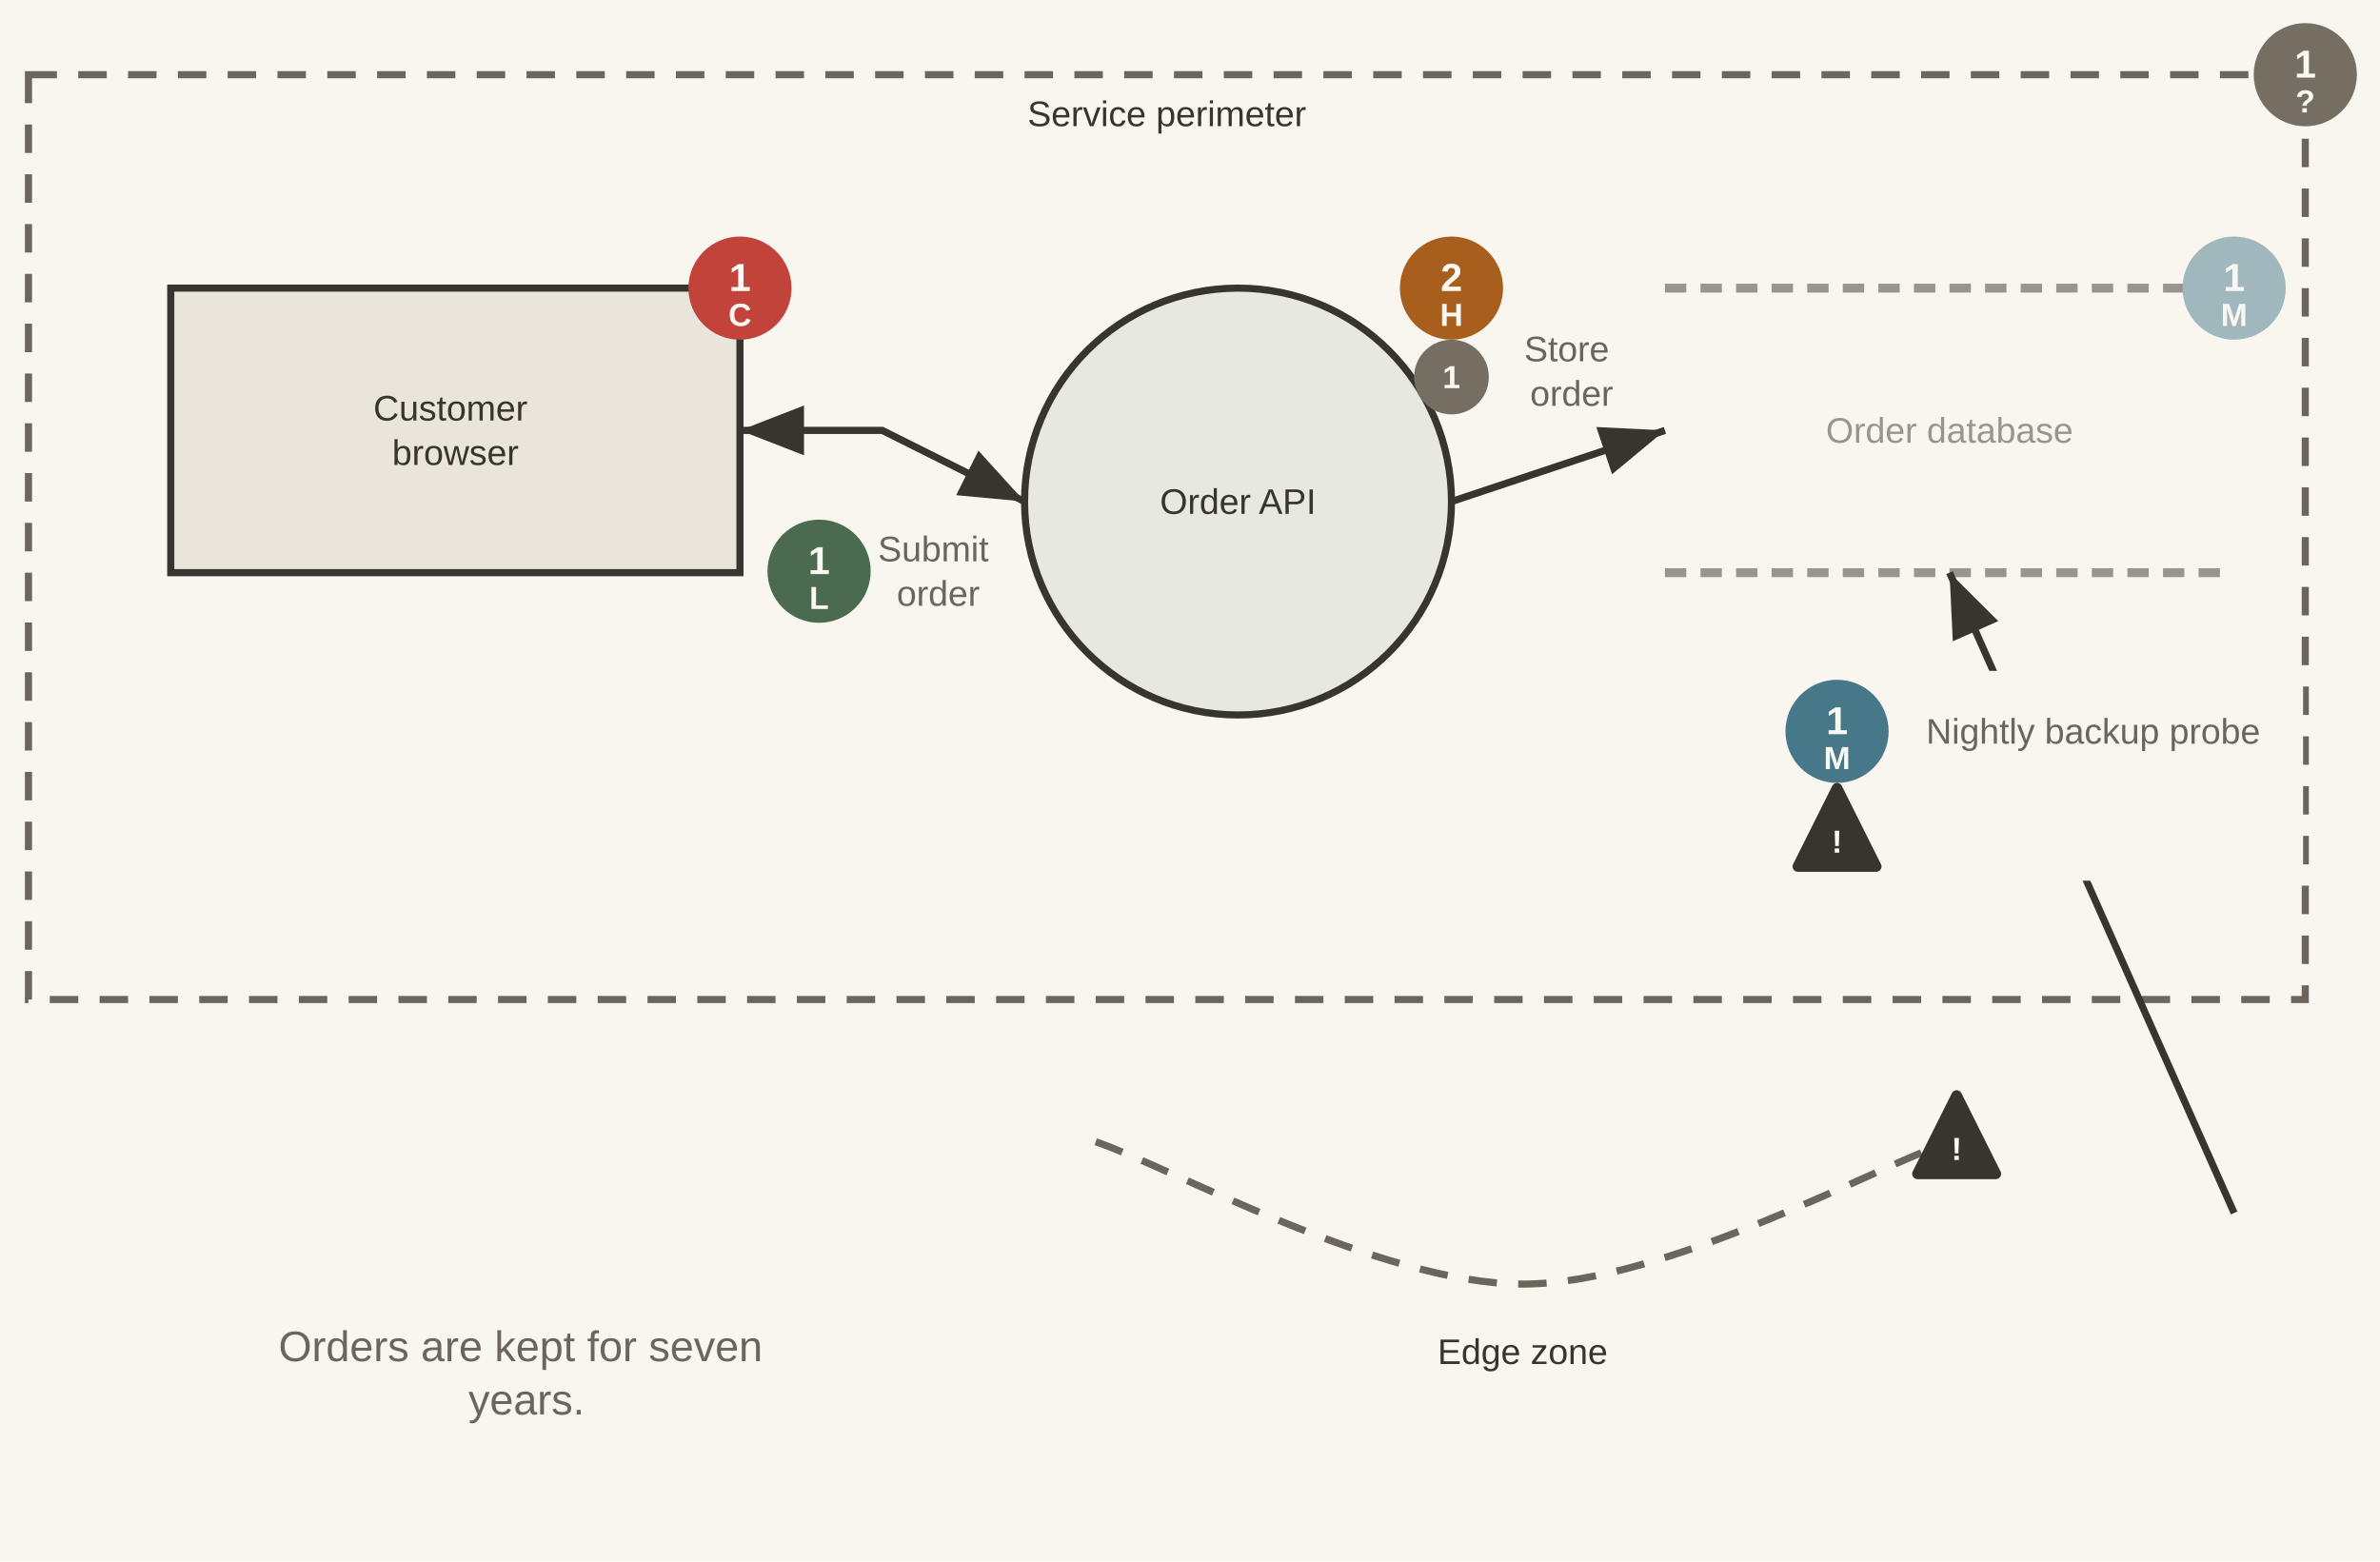
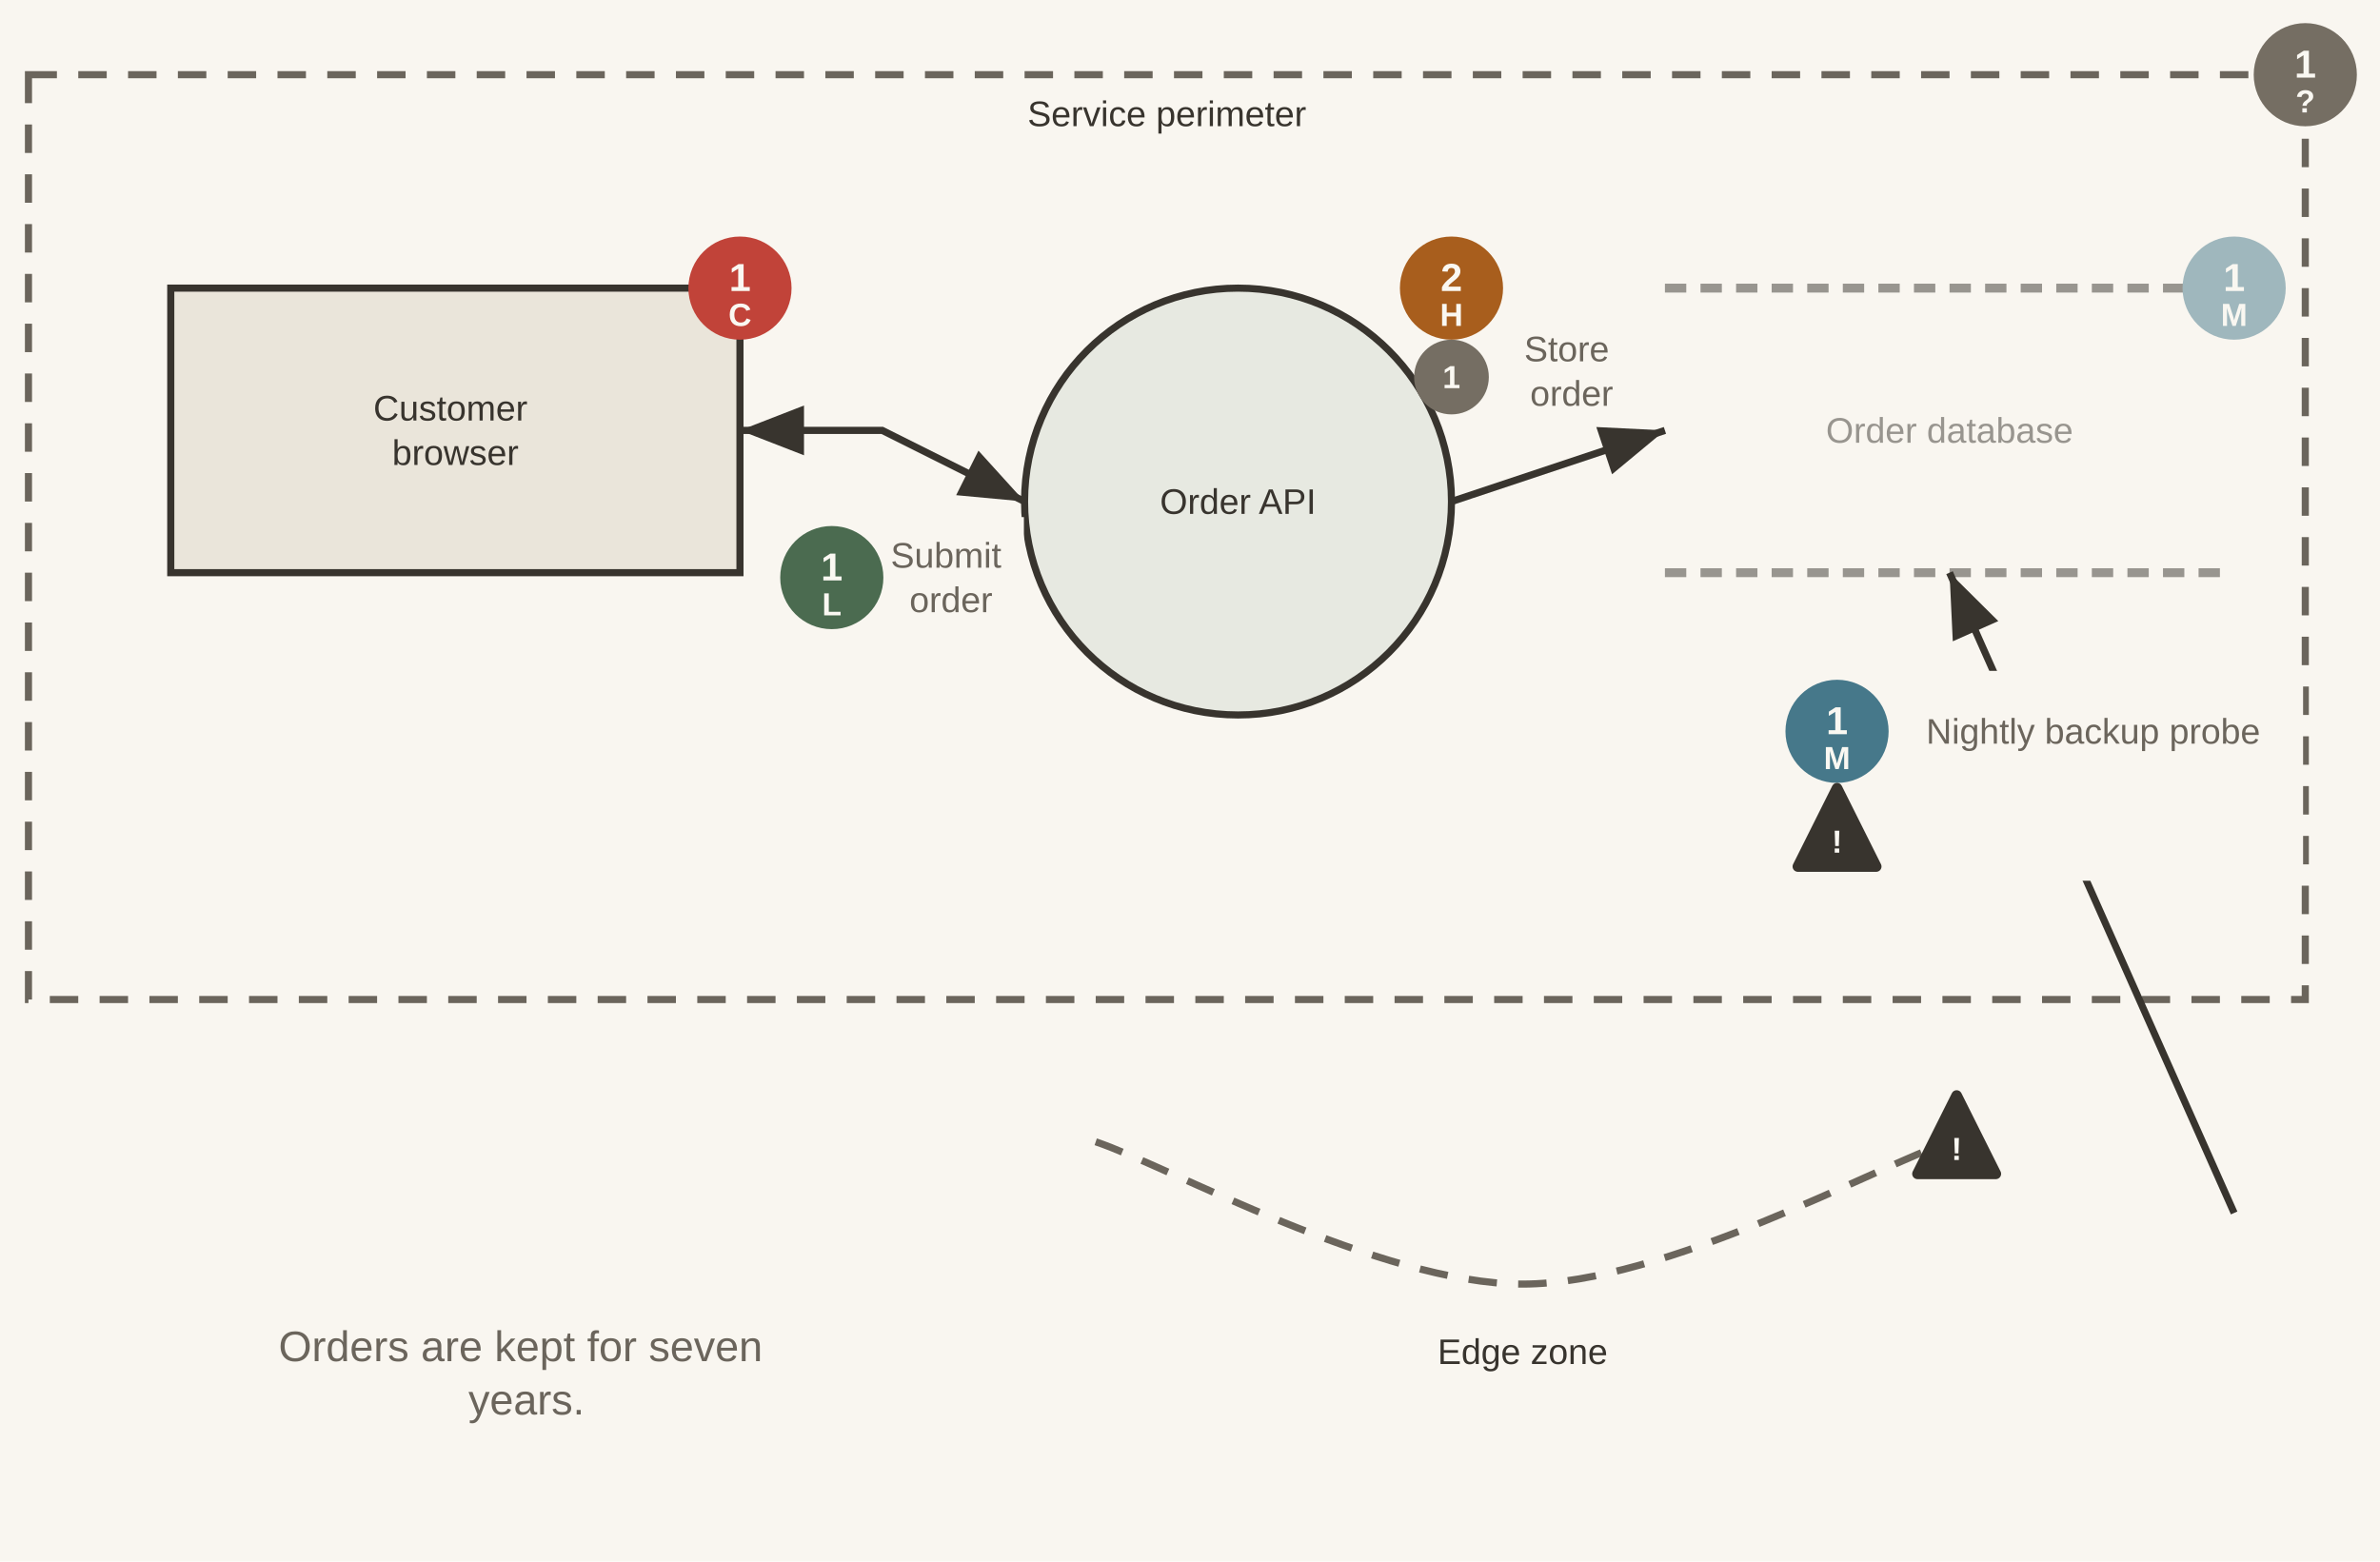
<svg xmlns="http://www.w3.org/2000/svg" viewBox="-8 -21 669 439" width="669" height="439">
  <rect x="-8" y="-21" width="669" height="439" fill="#F9F6F0" />
  <style>.saer-diagram-element {
  font-family: "Liberation Sans";
}
.saer-diagram-shape {
  fill: #FAF8F2;
  stroke: #38342E;
  stroke-width: 2;
}
.saer-diagram-actor {
  fill: #EAE5DA;
}
.saer-diagram-process {
  fill: #E7E9E1;
}
.saer-diagram-store {
  fill: none;
  stroke-width: 2.5;
}
.saer-diagram-boundary-box,
.saer-diagram-boundary-curve {
  fill: none;
  stroke: #6B655C;
  stroke-width: 2;
  stroke-dasharray: 8 6;
}
.saer-diagram-out-of-scope {
  opacity: 0.5;
}
.saer-diagram-out-of-scope .saer-diagram-shape {
  stroke-dasharray: 6 4;
}
.saer-diagram-label {
  fill: #38342E;
  font-size: 10px;
  font-weight: 500;
  text-anchor: middle;
  dominant-baseline: central;
}
.saer-diagram-note {
  fill: #6B655C;
  font-size: 12px;
  text-anchor: middle;
  dominant-baseline: central;
}
.saer-diagram-flow {
  fill: none;
}
.saer-diagram-flow-arrow {
  fill: #38342E;
  stroke: none;
}
.saer-diagram-flow-label {
  fill: #6B655C;
  font-size: 10px;
  text-anchor: middle;
  dominant-baseline: central;
}
.saer-diagram-flow-backing {
  fill: #F9F6F0;
  stroke: none;
}
.saer-diagram-badge {
  stroke: #FAF8F2;
  stroke-width: 3;
}
.saer-diagram-badge-count {
  fill: #FAF8F2;
  stroke: none;
  font-weight: 600;
  text-anchor: middle;
  dominant-baseline: central;
}
.saer-diagram-badge-primary .saer-diagram-badge-count {
  font-size: 11px;
}
.saer-diagram-badge-secondary .saer-diagram-badge-count {
  font-size: 9px;
}
.saer-diagram-badge-mark {
  fill: #FAF8F2;
  stroke: none;
  font-size: 9px;
  font-weight: 700;
  text-anchor: middle;
  dominant-baseline: central;
}
.saer-diagram-badge-flag {
  stroke-linejoin: round;
}
.saer-diagram-tone-critical {
  fill: #C14339;
}
.saer-diagram-tone-high {
  fill: #A85E1D;
}
.saer-diagram-tone-medium {
  fill: #46788A;
}
.saer-diagram-tone-low {
  fill: #4B6B50;
}
.saer-diagram-tone-neutral {
  fill: #756E63;
}
.saer-diagram-tone-flag {
  fill: #38342E;
}

.saer-diagram-tone-low { fill: #4B6B50; stroke: #4B6B50; stroke-width: 3; }
.saer-diagram-tone-low ~ .saer-diagram-badge-count, .saer-diagram-tone-low ~ .saer-diagram-badge-mark { fill: #FAF8F2; }
.saer-diagram-tone-medium { fill: #46788A; stroke: #46788A; stroke-width: 3; }
.saer-diagram-tone-medium ~ .saer-diagram-badge-count, .saer-diagram-tone-medium ~ .saer-diagram-badge-mark { fill: #FAF8F2; }
.saer-diagram-tone-high { fill: #A85E1D; stroke: #A85E1D; stroke-width: 3; }
.saer-diagram-tone-high ~ .saer-diagram-badge-count, .saer-diagram-tone-high ~ .saer-diagram-badge-mark { fill: #FAF8F2; }
.saer-diagram-tone-critical { fill: #C14339; stroke: #C14339; stroke-width: 3; }
.saer-diagram-tone-critical ~ .saer-diagram-badge-count, .saer-diagram-tone-critical ~ .saer-diagram-badge-mark { fill: #FAF8F2; }
.saer-diagram-tone-neutral { fill: #756E63; stroke: #756E63; stroke-width: 3; }
.saer-diagram-tone-neutral ~ .saer-diagram-badge-count, .saer-diagram-tone-neutral ~ .saer-diagram-badge-mark { fill: #FAF8F2; }
.saer-diagram-tone-flag { fill: #38342E; stroke: #38342E; stroke-width: 3; }
.saer-diagram-tone-flag ~ .saer-diagram-badge-count, .saer-diagram-tone-flag ~ .saer-diagram-badge-mark { fill: #FAF8F2; }</style>
  <g transform="translate(0, 0)">
    <g class="saer-diagram-element">
      <rect class="saer-diagram-shape saer-diagram-boundary-box" width="640" height="260" />
      <text class="saer-diagram-label" x="320" y="11">
        <tspan x="320" dy="0">Service perimeter</tspan>
      </text>
      <g class="saer-diagram-badge" transform="translate(640, 0)">
        <g class="saer-diagram-badge-primary">
          <circle class="saer-diagram-tone-neutral" r="13" />
          <text class="saer-diagram-badge-count" y="-3">1</text>
          <text class="saer-diagram-badge-mark" y="7.5">?</text>
        </g>
      </g>
    </g>
  </g>
  <g transform="translate(298, 298)">
    <g class="saer-diagram-element">
      <path class="saer-diagram-shape saer-diagram-boundary-curve" d="M 2 2 C 22 8.667 82 42 122 42 C 162 42 222 8.667 242 2" />
      <text class="saer-diagram-label" x="122" y="61">
        <tspan x="122" dy="0">Edge zone</tspan>
      </text>
      <g class="saer-diagram-badge" transform="translate(244, 0)">
        <g class="saer-diagram-badge-flag" transform="translate(0, 0)">
          <path class="saer-diagram-tone-flag" d="M 0 -11 L 11 11 L -11 11 Z" />
          <text class="saer-diagram-badge-mark" y="4">!</text>
        </g>
      </g>
    </g>
  </g>
  <g transform="translate(40, 60)">
    <g class="saer-diagram-element">
      <rect class="saer-diagram-shape saer-diagram-actor" width="160" height="80" />
      <text class="saer-diagram-label" x="80" y="33.75">
        <tspan x="80" dy="0">Customer</tspan>
        <tspan x="80" dy="12.5">browser</tspan>
      </text>
      <g class="saer-diagram-badge" transform="translate(160, 0)">
        <g class="saer-diagram-badge-primary">
          <circle class="saer-diagram-tone-critical" r="13" />
          <text class="saer-diagram-badge-count" y="-3">1</text>
          <text class="saer-diagram-badge-mark" y="7.5">C</text>
        </g>
      </g>
    </g>
  </g>
  <g transform="translate(280, 60)">
    <g class="saer-diagram-element">
      <ellipse class="saer-diagram-shape saer-diagram-process" cx="60" cy="60" rx="60" ry="60" />
      <text class="saer-diagram-label" x="60" y="60">
        <tspan x="60" dy="0">Order API</tspan>
      </text>
      <g class="saer-diagram-badge" transform="translate(120, 0)">
        <g class="saer-diagram-badge-primary">
          <circle class="saer-diagram-tone-high" r="13" />
          <text class="saer-diagram-badge-count" y="-3">2</text>
          <text class="saer-diagram-badge-mark" y="7.5">H</text>
        </g>
        <g class="saer-diagram-badge-secondary" transform="translate(0, 25)">
          <circle class="saer-diagram-tone-neutral" r="9" />
          <text class="saer-diagram-badge-count">1</text>
        </g>
      </g>
    </g>
  </g>
  <g transform="translate(460, 60)">
    <g class="saer-diagram-element saer-diagram-out-of-scope">
      <line class="saer-diagram-shape saer-diagram-store" x1="0" y1="0" x2="160" y2="0" />
      <line class="saer-diagram-shape saer-diagram-store" x1="0" y1="80" x2="160" y2="80" />
      <text class="saer-diagram-label" x="80" y="40">
        <tspan x="80" dy="0">Order database</tspan>
      </text>
      <g class="saer-diagram-badge" transform="translate(160, 0)">
        <g class="saer-diagram-badge-primary">
          <circle class="saer-diagram-tone-medium" r="13" />
          <text class="saer-diagram-badge-count" y="-3">1</text>
          <text class="saer-diagram-badge-mark" y="7.5">M</text>
        </g>
      </g>
    </g>
  </g>
  <g transform="translate(40, 320)">
    <g class="saer-diagram-element">
      <text class="saer-diagram-note" x="100" y="37.5">
        <tspan x="100" dy="0">Orders are kept for seven</tspan>
        <tspan x="100" dy="15">years.</tspan>
      </text>
    </g>
  </g>
  <g class="saer-diagram-element">
    <path class="saer-diagram-shape saer-diagram-flow" d="M 200 100 L 240 100 L 280 120" />
    <path class="saer-diagram-flow-arrow" d="M 280 120 L 260.77 118.211 L 267.031 105.689 Z" />
    <path class="saer-diagram-flow-arrow" d="M 200 100 L 218 93 L 218 107 Z" />
-     <rect class="saer-diagram-flow-backing" x="205.233" y="122.589" width="71" height="34" />
-     <g class="saer-diagram-badge" transform="translate(222.233, 139.589)">
+     <rect class="saer-diagram-flow-backing" x="208.811" y="124.378" width="71" height="34" />
+     <g class="saer-diagram-badge" transform="translate(225.811, 141.378)">
      <g class="saer-diagram-badge-primary">
        <circle class="saer-diagram-tone-low" r="13" />
        <text class="saer-diagram-badge-count" y="-3">1</text>
        <text class="saer-diagram-badge-mark" y="7.5">L</text>
      </g>
    </g>
-     <text class="saer-diagram-flow-label" x="255.733" y="133.339">
-       <tspan x="255.733" dy="0">Submit</tspan>
-       <tspan x="255.733" dy="12.5">order</tspan>
+     <text class="saer-diagram-flow-label" x="259.311" y="135.128">
+       <tspan x="259.311" dy="0">Submit</tspan>
+       <tspan x="259.311" dy="12.5">order</tspan>
    </text>
  </g>
  <g class="saer-diagram-element">
    <path class="saer-diagram-shape saer-diagram-flow" d="M 400 120 L 460 100" />
    <path class="saer-diagram-flow-arrow" d="M 460 100 L 445.137 112.333 L 440.71 99.051 Z" />
    <rect class="saer-diagram-flow-backing" x="416.019" y="68.111" width="35.5" height="30.5" />
    <text class="saer-diagram-flow-label" x="433.769" y="77.111">
      <tspan x="433.769" dy="0">Store</tspan>
      <tspan x="433.769" dy="12.5">order</tspan>
    </text>
  </g>
  <g class="saer-diagram-element">
    <path class="saer-diagram-shape saer-diagram-flow" d="M 620 320 L 540 140" />
    <path class="saer-diagram-flow-arrow" d="M 540 140 L 553.707 153.606 L 540.914 159.292 Z" />
    <rect class="saer-diagram-flow-backing" x="491.379" y="167.603" width="148" height="59" />
    <g class="saer-diagram-badge" transform="translate(508.379, 184.603)">
      <g class="saer-diagram-badge-primary">
        <circle class="saer-diagram-tone-medium" r="13" />
        <text class="saer-diagram-badge-count" y="-3">1</text>
        <text class="saer-diagram-badge-mark" y="7.5">M</text>
      </g>
      <g class="saer-diagram-badge-flag" transform="translate(0, 27)">
        <path class="saer-diagram-tone-flag" d="M 0 -11 L 11 11 L -11 11 Z" />
        <text class="saer-diagram-badge-mark" y="4">!</text>
      </g>
    </g>
    <text class="saer-diagram-flow-label" x="580.379" y="184.603">
      <tspan x="580.379" dy="0">Nightly backup probe</tspan>
    </text>
  </g>
</svg>
